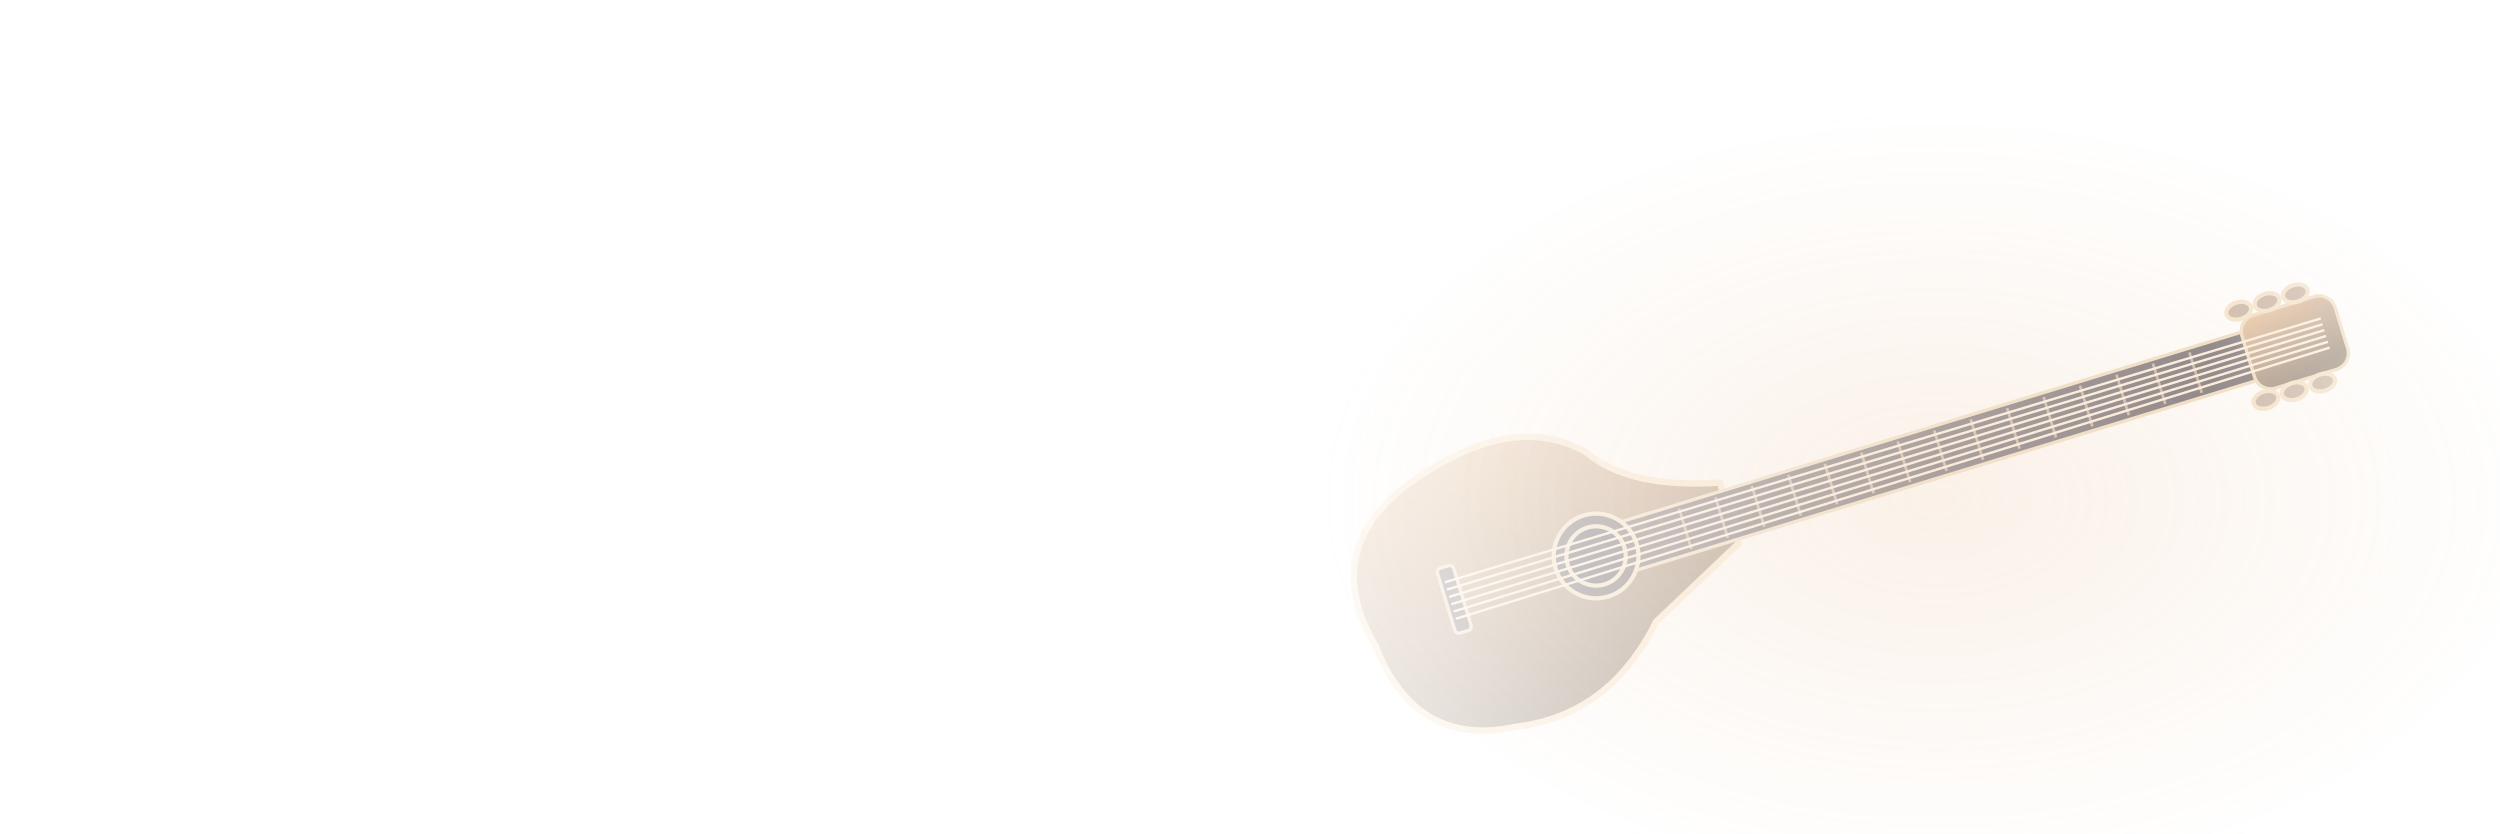
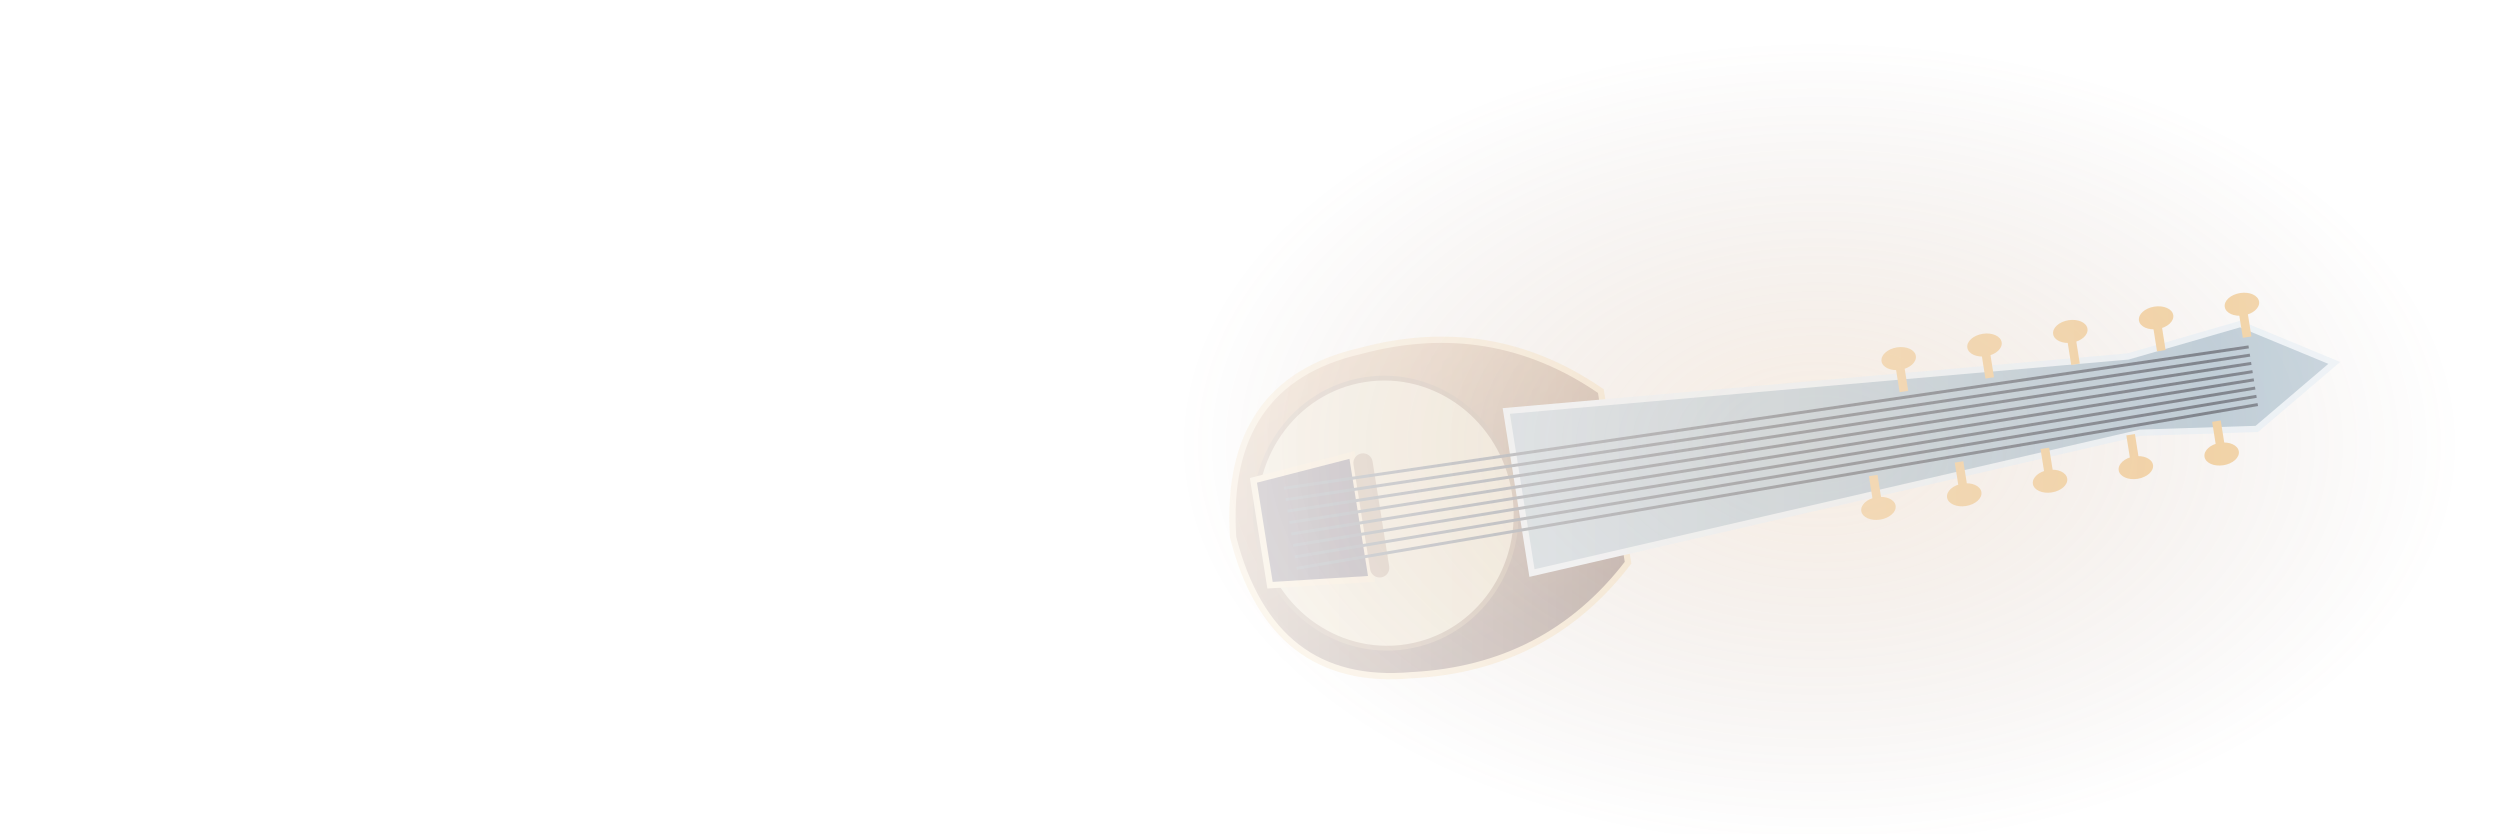
<svg xmlns="http://www.w3.org/2000/svg" viewBox="0 0 360 120">
  <defs>
-     <linearGradient id="metal" x2=".34" y2="1" gradientUnits="objectBoundingBox">
-       <stop stop-color="#e2a76f" />
-       <stop offset="1" stop-color="#614830" />
-     </linearGradient>
-     <linearGradient id="fade">
-       <stop offset=".32" stop-color="white" stop-opacity="0" />
-       <stop offset=".58" stop-color="white" stop-opacity=".18" />
-       <stop offset=".88" stop-color="white" stop-opacity=".54" />
-       <stop offset="1" stop-color="white" stop-opacity=".22" />
+     <linearGradient id="wood" x1="0%" y1="0%" x2="38%" y2="100%">
+       <stop stop-color="#d9a067" />
+       <stop offset="1" stop-color="#674437" />
    </linearGradient>
    <radialGradient id="halo">
-       <stop stop-color="#e2a76f" stop-opacity=".16" />
-       <stop offset="1" stop-color="#e2a76f" stop-opacity="0" />
+       <stop stop-color="#d9a067" stop-opacity=".18" />
+       <stop offset="1" stop-color="#674437" stop-opacity="0" />
    </radialGradient>
-     <mask id="reveal" maskUnits="userSpaceOnUse" x="0" y="0" width="360" height="120">
+     <linearGradient id="fade">
+       <stop offset=".33" stop-color="white" stop-opacity="0" />
+       <stop offset=".61" stop-color="white" stop-opacity=".27" />
+       <stop offset=".88" stop-color="white" stop-opacity=".61" />
+       <stop offset="1" stop-color="white" stop-opacity=".42" />
+     </linearGradient>
+     <mask id="reveal" maskUnits="userSpaceOnUse">
      <rect width="360" height="120" fill="url(#fade)" />
    </mask>
  </defs>
-   <ellipse cx="279" cy="72" rx="89" ry="56" fill="url(#halo)" />
+   <ellipse cx="262" cy="64" rx="92" ry="58" fill="url(#halo)" stroke="none" />
  <g mask="url(#reveal)">
-     <g transform="translate(266 69) scale(.61)">
-       <g transform="rotate(-17) scale(1 1)">
-         <path d="M-29 -8Q-50 -13 -57 -24Q-71 -39 -100 -29Q-124 -20 -118 5Q-116 31 -92 33Q-70 37 -53 19L-29 7Z" fill="url(#metal)" stroke="#f4d7ae" stroke-width="1.5" />
-         <rect x="-56" y="-6" width="159" height="12" rx="2" fill="#392c31" stroke="#e7c99d" stroke-width=".8" />
-         <rect x="99" y="-9" width="23" height="18" rx="4" fill="url(#metal)" stroke="#e7c99d" stroke-width=".8" />
-         <ellipse cx="-62" cy="0" rx="10" ry="10" fill="#2d2229" stroke="#edd2a9" stroke-width="1" />
-         <ellipse cx="-62" cy="0" rx="7" ry="7" fill="#171523" stroke="#edd2a9" stroke-width="1" />
-         <rect x="-99" y="-8" width="4" height="16" rx="1" fill="#3a2930" stroke="#e7c99d" stroke-width=".8" />
-         <path d="M-40 -5L-40 5" fill="none" stroke="#ad8d75" stroke-width="0.65" />
-         <path d="M-31 -5L-31 5" fill="none" stroke="#ad8d75" stroke-width="0.65" />
-         <path d="M-22 -5L-22 5" fill="none" stroke="#ad8d75" stroke-width="0.65" />
-         <path d="M-13 -5L-13 5" fill="none" stroke="#ad8d75" stroke-width="0.65" />
-         <path d="M-4 -5L-4 5" fill="none" stroke="#ad8d75" stroke-width="0.65" />
-         <path d="M5 -5L5 5" fill="none" stroke="#ad8d75" stroke-width="0.65" />
-         <path d="M14 -5L14 5" fill="none" stroke="#ad8d75" stroke-width="0.65" />
-         <path d="M23 -5L23 5" fill="none" stroke="#ad8d75" stroke-width="0.65" />
-         <path d="M32 -5L32 5" fill="none" stroke="#ad8d75" stroke-width="0.65" />
-         <path d="M41 -5L41 5" fill="none" stroke="#ad8d75" stroke-width="0.65" />
-         <path d="M50 -5L50 5" fill="none" stroke="#ad8d75" stroke-width="0.65" />
-         <path d="M59 -5L59 5" fill="none" stroke="#ad8d75" stroke-width="0.65" />
-         <path d="M68 -5L68 5" fill="none" stroke="#ad8d75" stroke-width="0.65" />
-         <path d="M77 -5L77 5" fill="none" stroke="#ad8d75" stroke-width="0.65" />
-         <path d="M86 -5L86 5" fill="none" stroke="#ad8d75" stroke-width="0.65" />
-         <path d="M-98 -4.5L118 -3.6" fill="none" stroke="#f9e4c7" stroke-width="0.57" />
-         <path d="M-98 -2.7L118 -2.16" fill="none" stroke="#f9e4c7" stroke-width="0.57" />
-         <path d="M-98 -0.9L118 -0.72" fill="none" stroke="#f9e4c7" stroke-width="0.57" />
-         <path d="M-98 0.9L118 0.72" fill="none" stroke="#f9e4c7" stroke-width="0.57" />
-         <path d="M-98 2.7L118 2.16" fill="none" stroke="#f9e4c7" stroke-width="0.57" />
-         <path d="M-98 4.5L118 3.6" fill="none" stroke="#f9e4c7" stroke-width="0.57" />
-         <ellipse cx="114" cy="-11" rx="3" ry="2" fill="#aa8b70" stroke="#edd2a9" stroke-width="1" />
-         <ellipse cx="114" cy="11" rx="3" ry="2" fill="#aa8b70" stroke="#edd2a9" stroke-width="1" />
-         <ellipse cx="107" cy="-11" rx="3" ry="2" fill="#aa8b70" stroke="#edd2a9" stroke-width="1" />
-         <ellipse cx="107" cy="11" rx="3" ry="2" fill="#aa8b70" stroke="#edd2a9" stroke-width="1" />
-         <ellipse cx="100" cy="-11" rx="3" ry="2" fill="#aa8b70" stroke="#edd2a9" stroke-width="1" />
-         <ellipse cx="100" cy="11" rx="3" ry="2" fill="#aa8b70" stroke="#edd2a9" stroke-width="1" />
-       </g>
+     <g transform="translate(262 64) rotate(-9) scale(0.695)">
+       <path d="M-43-18Q-63-37-91-34Q-120-32-123 0Q-120 32-91 34Q-63 37-43 18Z" fill="url(#wood)" stroke="#f3d5a5" stroke-width="1.3" />
+       <ellipse cx="-91" cy="0" rx="27" ry="28" fill="#e3cfaa" stroke="#987251" />
+       <path d="M-63-17L66-8L90-11L108 0L90 11L66 8L-63 17Z" fill="#9eb5c5" stroke="#e4edf4" stroke-width="1.3" />
+       <path d="M-117-11L-96-13V13L-117 11Z" fill="#362535" stroke="#f3d5a5" stroke-width="1.3" />
+       <rect x="-96" y="-13" width="4" height="26" rx="2" fill="#a27853" stroke="none" />
+       <path d="M-111 -8.4L91 -6.05" fill="none" stroke="#343d4c" stroke-width="0.62" />
+       <path d="M-111 -6L91 -4.32" fill="none" stroke="#343d4c" stroke-width="0.62" />
+       <path d="M-111 -3.6L91 -2.59" fill="none" stroke="#343d4c" stroke-width="0.62" />
+       <path d="M-111 -1.2L91 -0.86" fill="none" stroke="#343d4c" stroke-width="0.62" />
+       <path d="M-111 1.2L91 0.86" fill="none" stroke="#343d4c" stroke-width="0.62" />
+       <path d="M-111 3.6L91 2.59" fill="none" stroke="#343d4c" stroke-width="0.62" />
+       <path d="M-111 6L91 4.32" fill="none" stroke="#343d4c" stroke-width="0.62" />
+       <path d="M-111 8.4L91 6.05" fill="none" stroke="#343d4c" stroke-width="0.62" />
+       <path d="M10 8.1v6.9" fill="none" stroke="#edbc76" stroke-width="1.8" />
+       <ellipse cx="10" cy="15" rx="3.6" ry="2.35" fill="#edbc76" stroke="none" />
+       <path d="M19 -8.1v-6.9" fill="none" stroke="#edbc76" stroke-width="1.8" />
+       <ellipse cx="19" cy="-15" rx="3.6" ry="2.35" fill="#edbc76" stroke="none" />
+       <path d="M28 8.1v6.9" fill="none" stroke="#edbc76" stroke-width="1.8" />
+       <ellipse cx="28" cy="15" rx="3.6" ry="2.35" fill="#edbc76" stroke="none" />
+       <path d="M37 -8.1v-6.9" fill="none" stroke="#edbc76" stroke-width="1.8" />
+       <ellipse cx="37" cy="-15" rx="3.6" ry="2.35" fill="#edbc76" stroke="none" />
+       <path d="M46 8.1v6.9" fill="none" stroke="#edbc76" stroke-width="1.8" />
+       <ellipse cx="46" cy="15" rx="3.6" ry="2.35" fill="#edbc76" stroke="none" />
+       <path d="M55 -8.1v-6.9" fill="none" stroke="#edbc76" stroke-width="1.8" />
+       <ellipse cx="55" cy="-15" rx="3.6" ry="2.35" fill="#edbc76" stroke="none" />
+       <path d="M64 8.1v6.9" fill="none" stroke="#edbc76" stroke-width="1.8" />
+       <ellipse cx="64" cy="15" rx="3.6" ry="2.35" fill="#edbc76" stroke="none" />
+       <path d="M73 -8.1v-6.9" fill="none" stroke="#edbc76" stroke-width="1.8" />
+       <ellipse cx="73" cy="-15" rx="3.6" ry="2.35" fill="#edbc76" stroke="none" />
+       <path d="M82 8.1v6.9" fill="none" stroke="#edbc76" stroke-width="1.8" />
+       <ellipse cx="82" cy="15" rx="3.6" ry="2.35" fill="#edbc76" stroke="none" />
+       <path d="M91 -8.1v-6.9" fill="none" stroke="#edbc76" stroke-width="1.8" />
+       <ellipse cx="91" cy="-15" rx="3.6" ry="2.35" fill="#edbc76" stroke="none" />
    </g>
  </g>
</svg>
